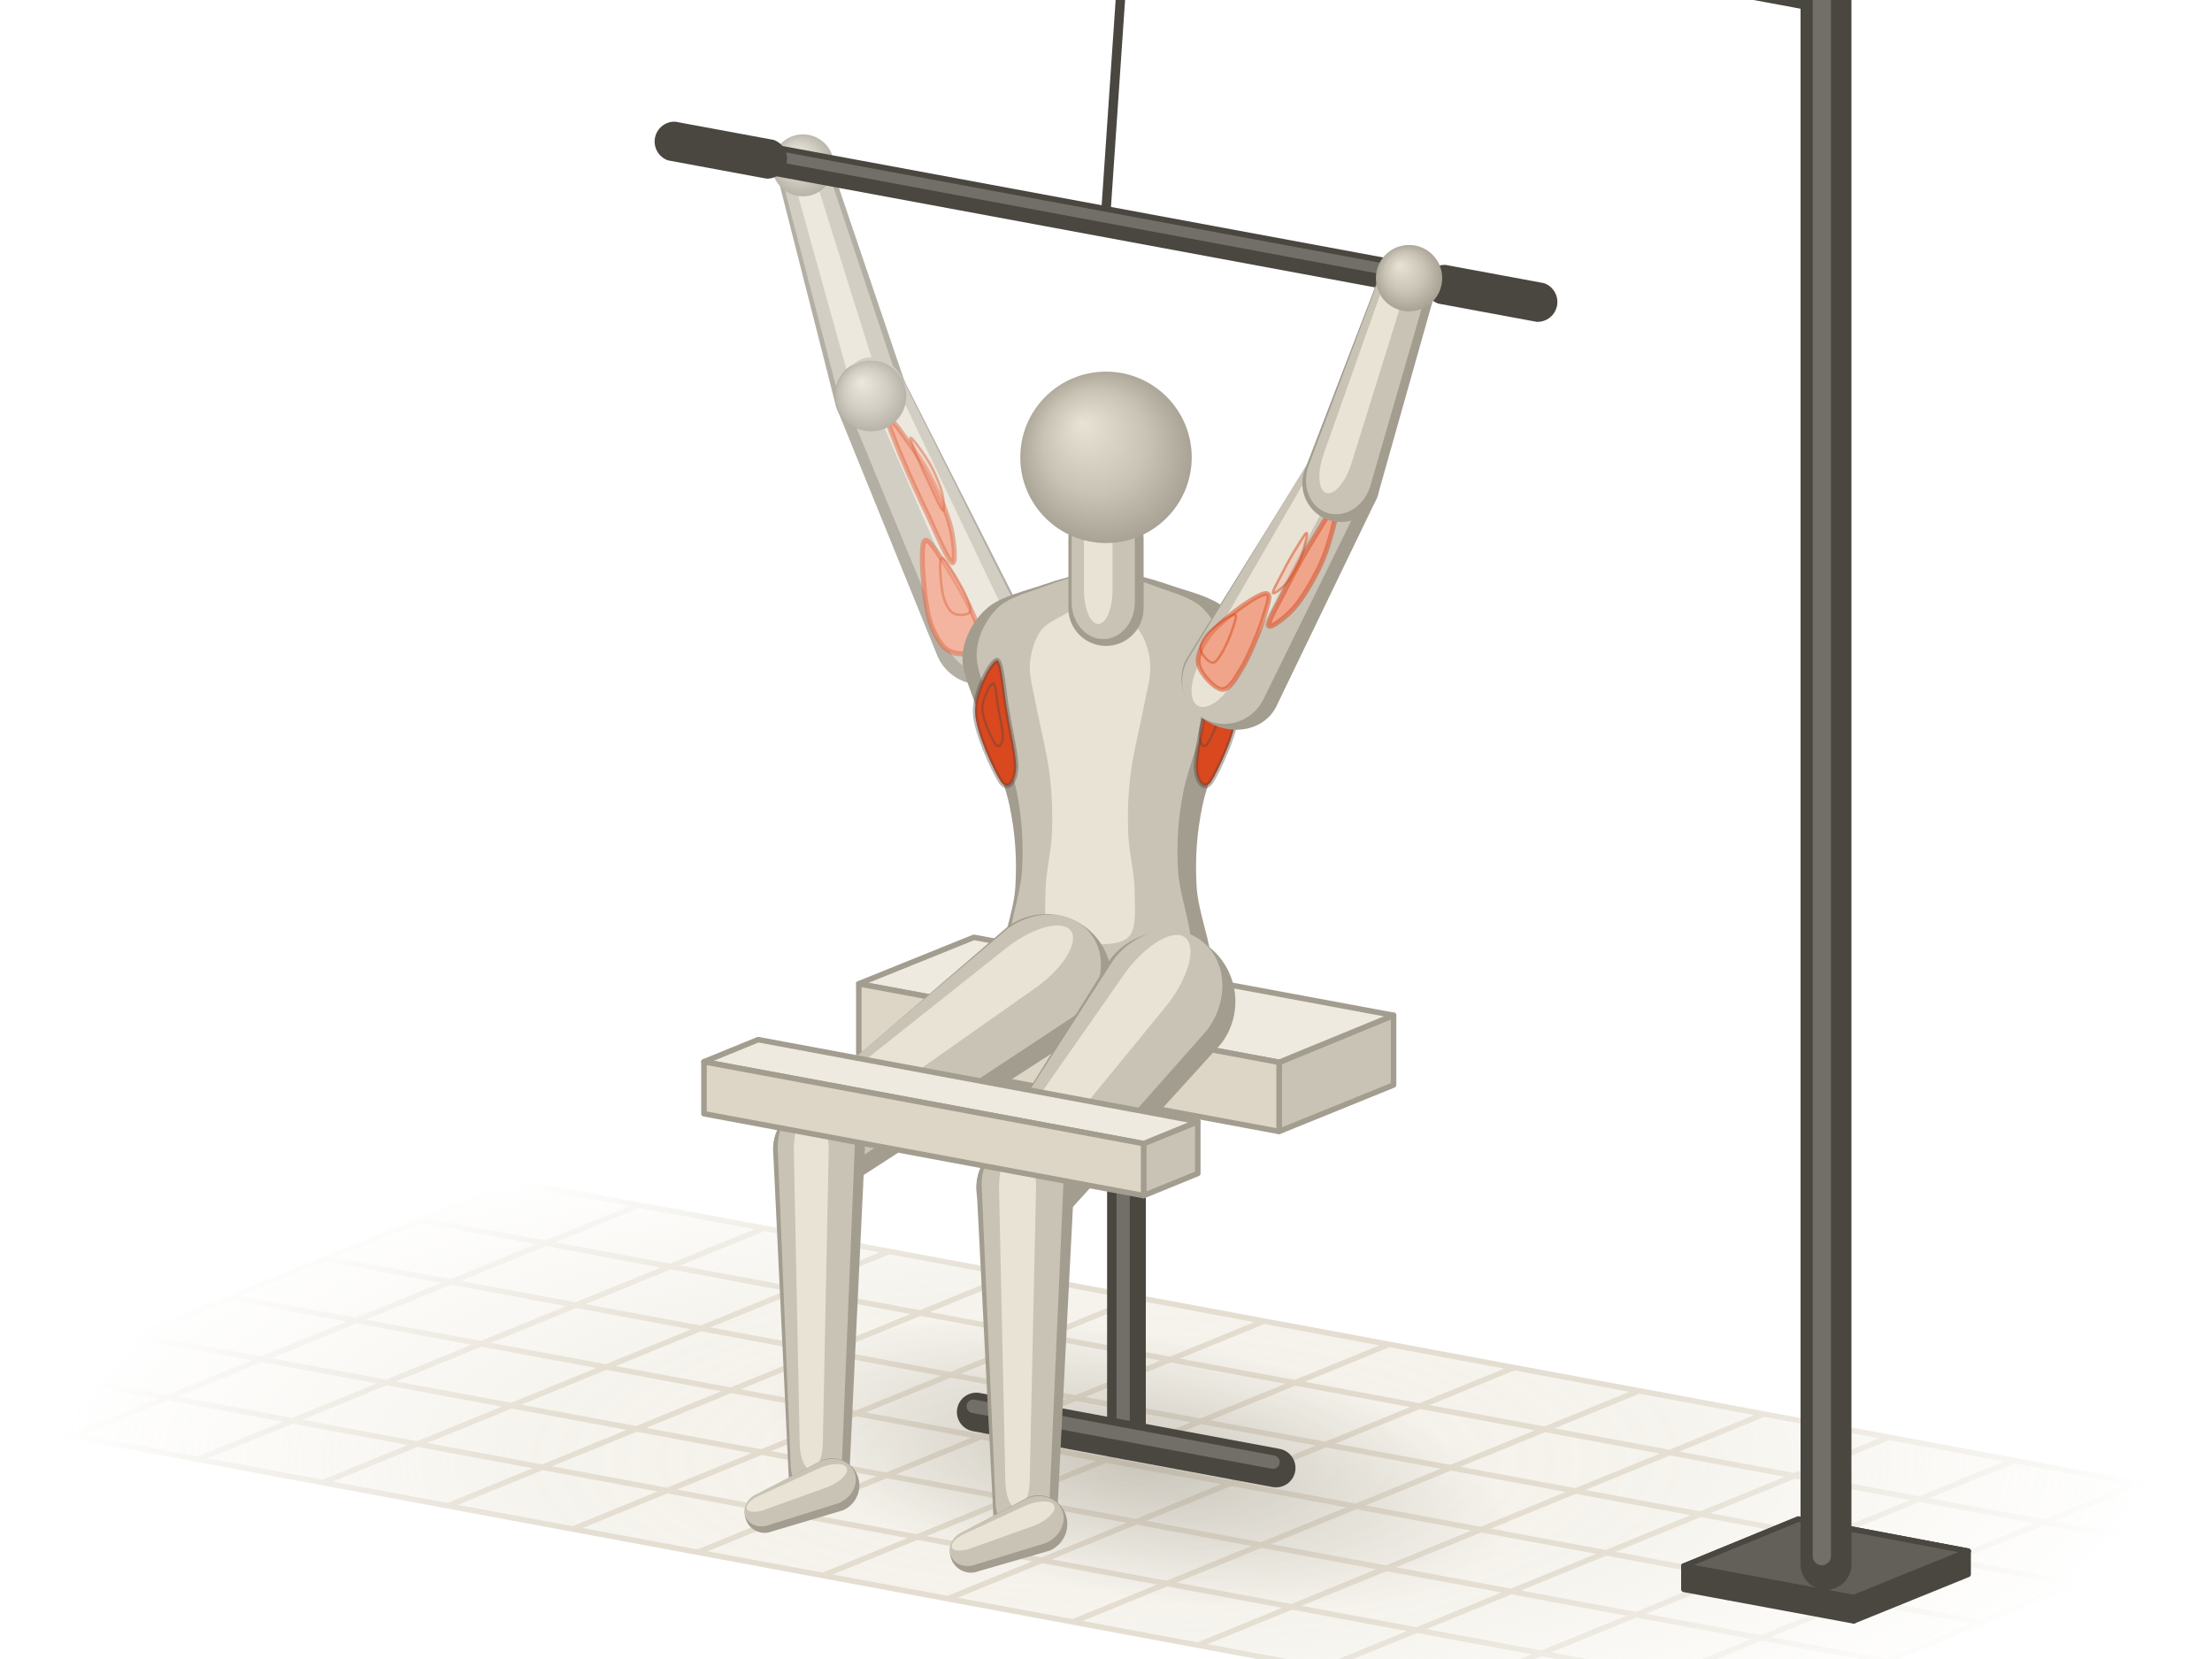
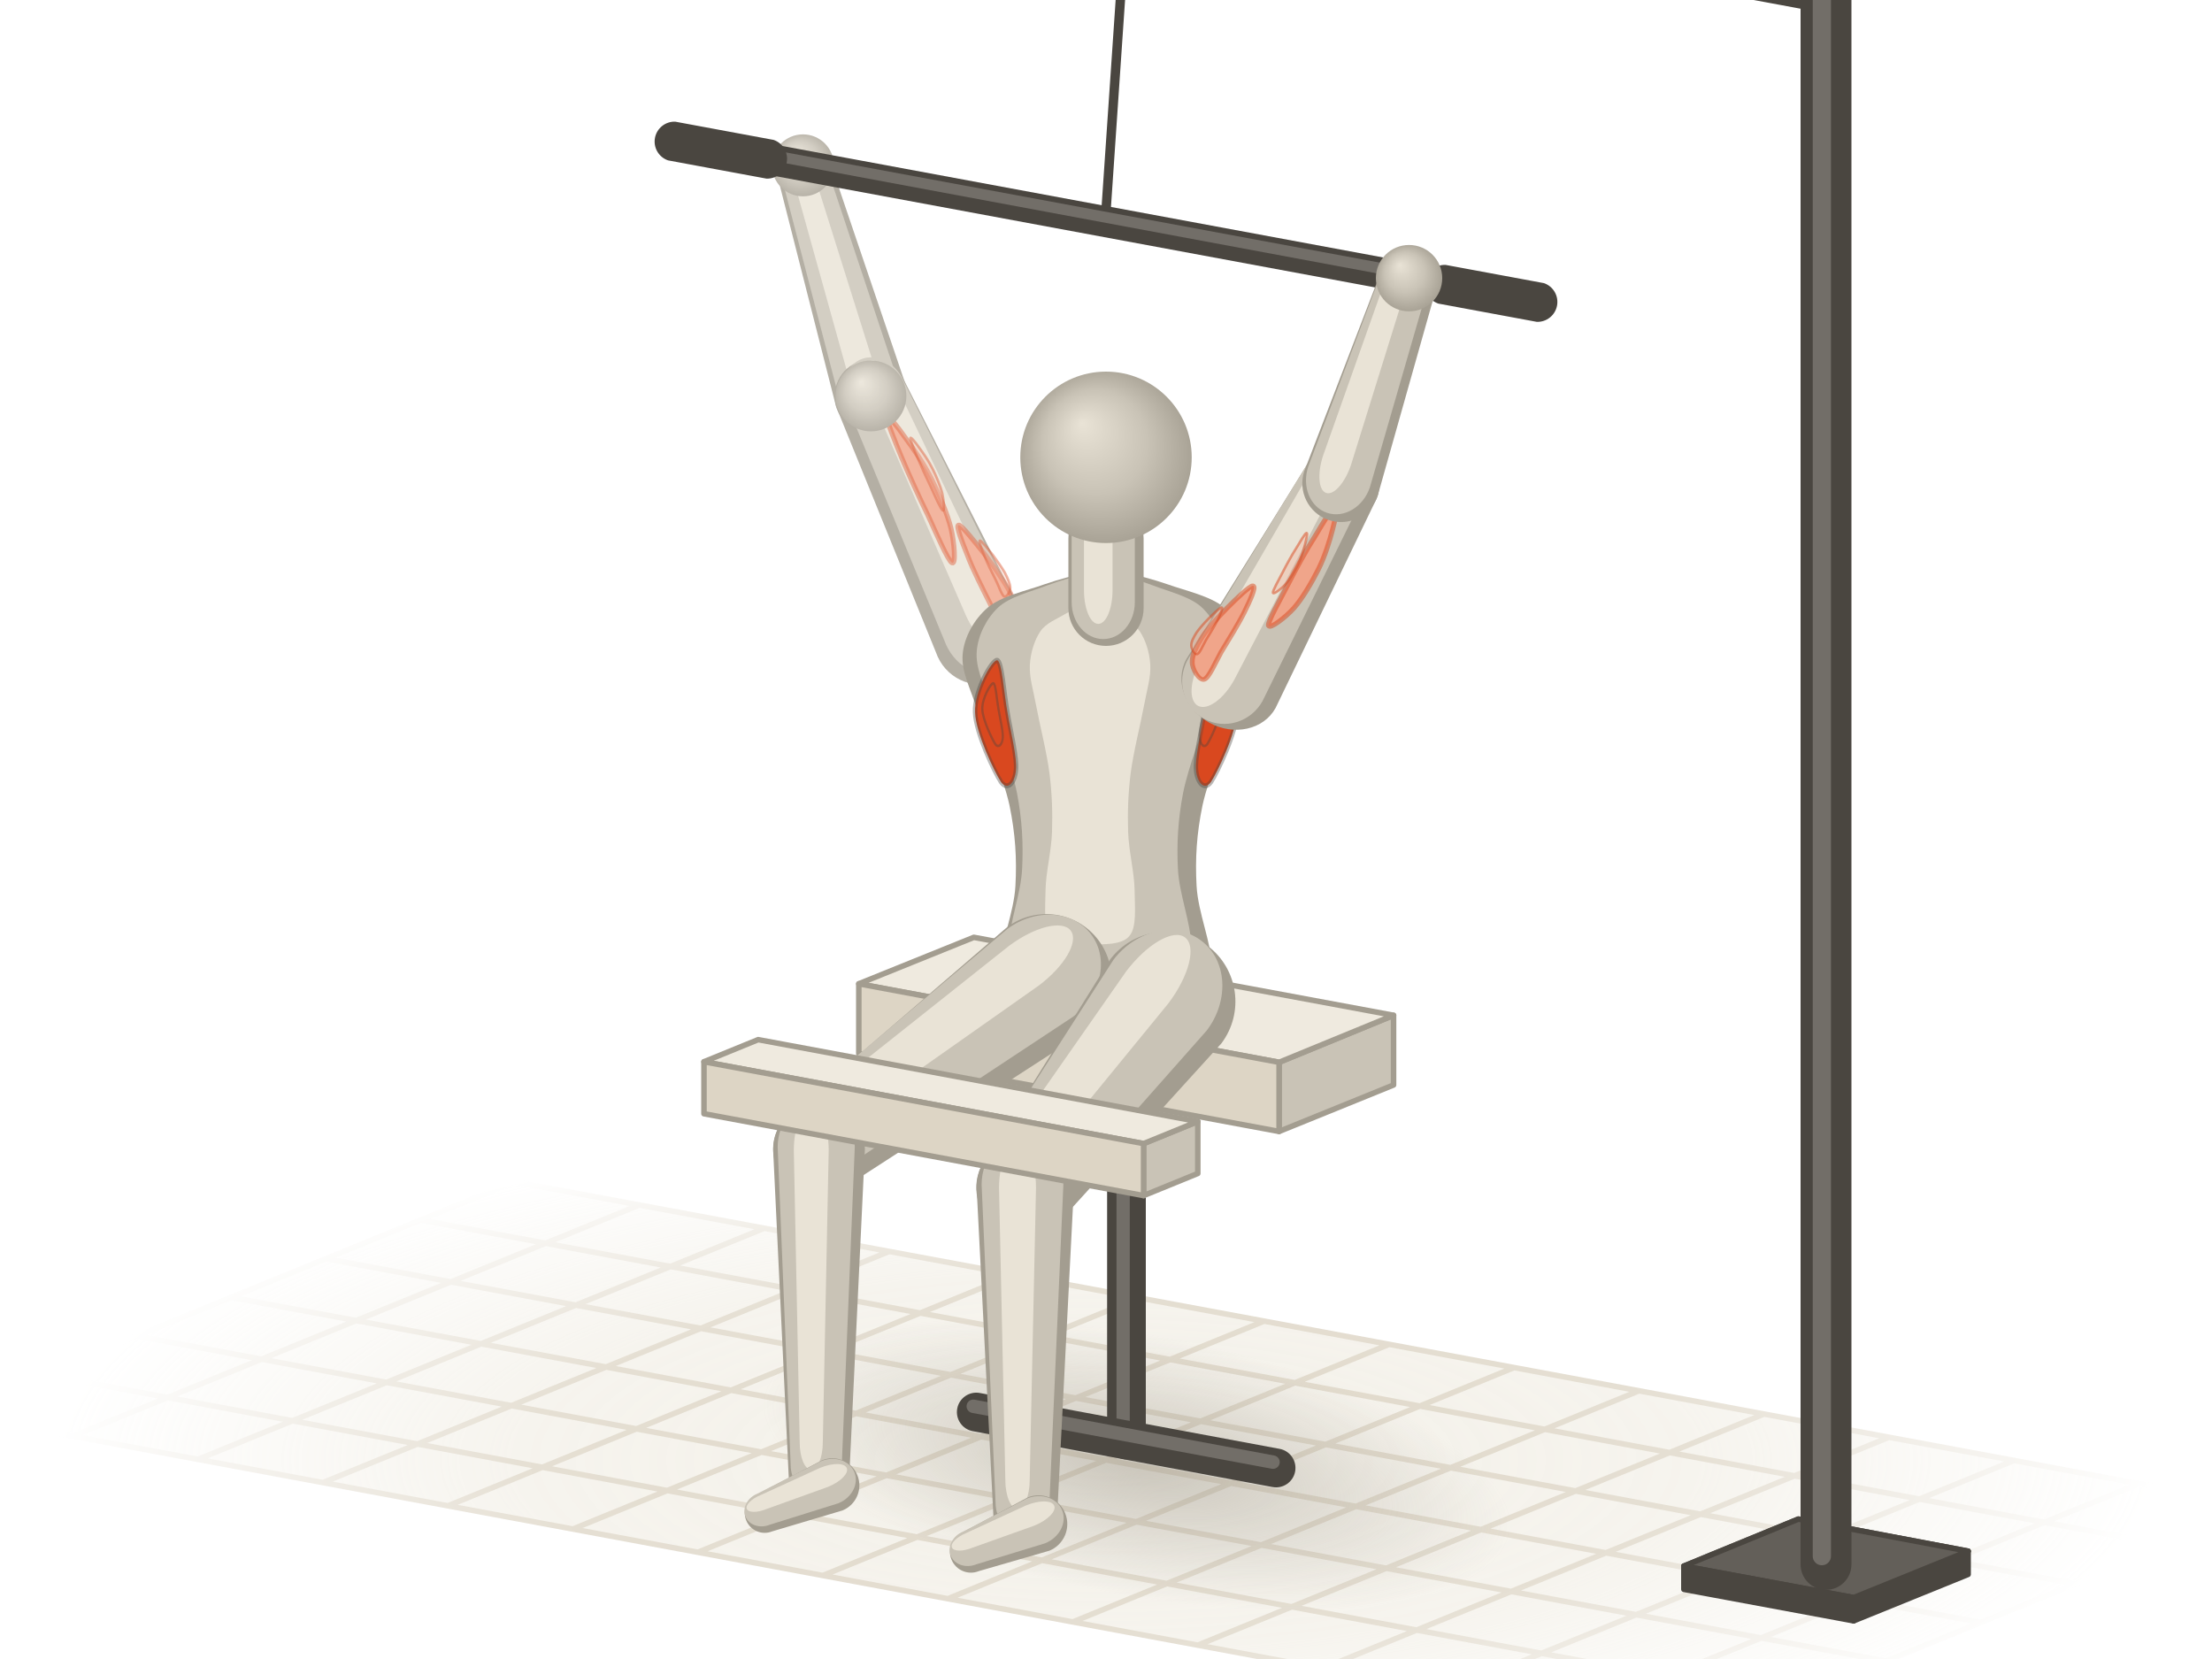
<svg xmlns="http://www.w3.org/2000/svg" viewBox="0 0 400 300">
  <defs>
    <radialGradient id="ap-sph" cx=".5" cy=".5" r=".55" fx=".36" fy=".3">
      <stop offset="0" stop-color="#e9e3d6" />
      <stop offset=".55" stop-color="#c9c3b6" />
      <stop offset="1" stop-color="#a39d90" />
    </radialGradient>
    <path id="aps0" d="M-9.4 0C-9.4 6.3 -9.6 15.3 -7.3 18.8C-5.1 22.4 -0.2 21.4 4.2 21.3C8.6 21.2 14 18.5 18.9 18.2C23.8 17.9 28.3 18.2 33.5 19.4C38.8 20.7 45.8 24.1 50.3 25.7C54.8 27.3 57.6 29.1 60.8 28.8C63.9 28.5 67.1 26.5 69.2 23.8C71.3 21.1 72.3 15.9 73.4 12.5C74.4 9.2 75.1 6.5 75.4 3.8C75.8 1 75.8 -1 75.4 -3.8C75.1 -6.5 74.4 -9.2 73.4 -12.5C72.3 -15.9 71.3 -21.1 69.2 -23.8C67.1 -26.5 63.9 -28.5 60.8 -28.8C57.6 -29.1 54.8 -27.3 50.3 -25.7C45.8 -24.1 38.8 -20.7 33.5 -19.4C28.3 -18.2 23.8 -17.9 18.9 -18.2C14 -18.5 8.6 -21.2 4.2 -21.3C-0.2 -21.4 -5.1 -22.4 -7.3 -18.8C-9.6 -15.3 -9.4 -6.3 -9.4 0Z" />
    <path id="aps3" d="M0 8.6L47.9 6.6A6.6 6.6 0 0 0 47.9 -6.6L0 -8.6A8.6 8.6 0 0 0 0 8.6Z" />
    <path id="aps6" d="M0 6.6L43.6 4.9A4.9 4.9 0 0 0 43.6 -4.9L0 -6.6A6.6 6.6 0 0 0 0 6.6Z" />
    <path id="aps7" d="M0 11.8L51.3 8.3A8.3 8.3 0 0 0 51.3 -8.3L0 -11.8A11.8 11.8 0 0 0 0 11.8Z" />
    <path id="aps8" d="M0 8.3L58.7 5.5A5.5 5.5 0 0 0 58.7 -5.5L0 -8.3A8.3 8.3 0 0 0 0 8.3Z" />
    <path id="aps9" d="M0 4.9L13.2 3.6A3.6 3.6 0 0 0 13.2 -3.6L0 -4.9A4.9 4.9 0 0 0 0 4.9Z" />
    <path id="aps10" d="M0 9.2L47.1 7A7 7 0 0 0 47.1 -7L0 -9.2A9.2 9.2 0 0 0 0 9.2Z" />
    <path id="aps13" d="M0 7L39.1 5.2A5.2 5.2 0 0 0 39.1 -5.2L0 -7A7 7 0 0 0 0 7Z" />
    <path id="aps14" d="M0 12.6L42.2 8.8A8.8 8.8 0 0 0 42.2 -8.8L0 -12.6A12.6 12.6 0 0 0 0 12.6Z" />
    <path id="aps15" d="M0 8.8L58.7 5.8A5.8 5.8 0 0 0 58.7 -5.8L0 -8.8A8.8 8.8 0 0 0 0 8.8Z" />
    <path id="aps16" d="M0 5.2L13.2 3.8A3.8 3.8 0 0 0 13.2 -3.8L0 -5.2A5.2 5.2 0 0 0 0 5.2Z" />
    <path id="aps17" d="M0 6.8L12.6 6.8A6.8 6.8 0 0 0 12.6 -6.8L0 -6.8A6.8 6.8 0 0 0 0 6.8Z" />
    <radialGradient id="ap-fade" gradientUnits="userSpaceOnUse" cx="200" cy="264" r="190" gradientTransform="translate(200 264) scale(1 .32) translate(-200 -264)">
      <stop offset="0" stop-color="#fff" />
      <stop offset=".55" stop-color="#fff" stop-opacity=".75" />
      <stop offset="1" stop-color="#fff" stop-opacity="0" />
    </radialGradient>
    <mask id="ap-gm" maskUnits="userSpaceOnUse" x="0" y="0" width="400" height="300">
      <rect width="400" height="300" fill="url(#ap-fade)" />
    </mask>
    <radialGradient id="ap-shd">
      <stop offset="0" stop-color="#a39d90" stop-opacity=".5" />
      <stop offset=".55" stop-color="#a39d90" stop-opacity=".22" />
      <stop offset="1" stop-color="#a39d90" stop-opacity="0" />
    </radialGradient>
  </defs>
  <g mask="url(#ap-gm)">
    <path d="M93 213.7L409.4 272.5L307 314.3L-9.4 255.5Z" fill="#efeadf" fill-opacity=".7" />
    <path d="M93 213.7L-9.4 255.5M115.6 217.9L13.2 259.7M138.2 222.1L35.8 263.9M160.8 226.3L58.4 268.1M183.4 230.5L81 272.3M206 234.7L103.6 276.5M228.6 238.9L126.2 280.7M251.2 243.1L148.8 284.9M273.8 247.3L171.4 289.1M296.4 251.5L194 293.3M319 255.7L216.6 297.5M341.6 259.9L239.2 301.7M364.2 264.1L261.8 305.9M386.8 268.3L284.4 310.1M409.4 272.5L307 314.3M93 213.7L409.4 272.5M76 220.6L392.3 279.5M58.9 227.6L375.2 286.4M41.8 234.6L358.2 293.4M24.8 241.6L341.1 300.4M7.7 248.5L324 307.4M-9.4 255.5L307 314.3" fill="none" stroke="#ddd5c5" stroke-width="1" />
  </g>
  <g transform="rotate(10.5)">
    <ellipse fill="url(#ap-shd)" cx="250.4" cy="223" rx="68.7" ry="23.6">
      <animate attributeName="rx" values="68.7;70.5;76.2;84.2;90;89.6;85.2;81.3;80;81.3;85.2;89.6;90;84.2;76.2;70.5;68.7" dur="3s" repeatCount="indefinite" />
    </ellipse>
  </g>
  <path d="M203 -21.2L329.5 2.3A3.5 3.5 0 0 0 330.8 -4.5L204.3 -28.1A3.5 3.5 0 0 0 203 -21.2Z" fill="#4a4640" />
  <path d="M202.9 -24.5L329.4 -1A1.2 1.2 0 0 0 329.9 -3.4L203.3 -26.9A1.2 1.2 0 0 0 202.9 -24.5Z" fill="#fffdf8" fill-opacity=".22" />
  <ellipse cx="204.9" cy="-16.7" rx="9.2" ry="7.3" transform="rotate(67.8 204.9 -16.7)" fill="#4a4640" />
  <path d="M208.3 -8.3L205.9 -7.3L199 -24.2L201.4 -25.2Z" fill="#4a4640" />
  <ellipse cx="202.4" cy="-15.7" rx="9.2" ry="7.3" transform="rotate(67.8 202.4 -15.7)" fill="#4a4640" stroke="#fffdf8" stroke-opacity=".14" stroke-width=".7" />
  <ellipse cx="202.4" cy="-15.7" rx="5.5" ry="4.4" transform="rotate(67.8 202.4 -15.7)" fill="none" stroke="#fffdf8" stroke-opacity=".22" stroke-width=".8" />
  <ellipse cx="201.6" cy="-17.4" rx="2.6" ry="2" transform="rotate(67.8 201.6 -17.4)" fill="#fffdf8" fill-opacity=".16" />
  <g stroke="#a39d90" stroke-width="1" stroke-linejoin="round">
    <path d="M252 183.6L252 196.2L231.3 204.6L231.3 192.1Z" fill="#c9c3b6" />
    <path d="M176.1 169.5L155.3 177.9L231.3 192.1L252 183.6Z" fill="#efeadf" />
    <path d="M155.3 177.9L231.3 192.1L231.3 204.6L155.3 190.5Z" fill="#ddd5c5" />
  </g>
  <path d="M200.2 193.3L200.2 260.4A3.5 3.5 0 0 0 207.2 260.4L207.2 193.3A3.5 3.5 0 0 0 200.2 193.3Z" fill="#4a4640" />
  <path d="M201.9 192.3L201.9 259.3A1.2 1.2 0 0 0 204.3 259.3L204.3 192.3A1.2 1.2 0 0 0 201.9 192.3Z" fill="#fffdf8" fill-opacity=".22" />
  <path d="M175.9 258.8L230.1 268.9A3.5 3.5 0 0 0 231.4 262L177.2 251.9A3.5 3.5 0 0 0 175.9 258.8Z" fill="#4a4640" />
  <path d="M175.8 255.5L230 265.6A1.2 1.2 0 0 0 230.4 263.2L176.2 253.1A1.2 1.2 0 0 0 175.8 255.5Z" fill="#fffdf8" fill-opacity=".22" />
  <g opacity=".82">
    <g transform="translate(157.5 71.6) rotate(-106.5)">
      <animateTransform attributeName="transform" type="translate" values="157.5 71.6;155.8 72.5;150.5 76.3;143 85.6;138 101.8;139 120.2;143.8 133.6;147.9 140.6;149.3 142.6;147.9 140.6;143.8 133.6;139 120.2;138 101.8;143 85.6;150.5 76.3;155.8 72.5;157.5 71.6" dur="3s" repeatCount="indefinite" />
      <animateTransform attributeName="transform" type="rotate" values="-106.5;-106.6;-107;-107.7;-108.5;-109.4;-110;-110.4;-110.5;-110.4;-110;-109.4;-108.5;-107.7;-107;-106.6;-106.5" additive="sum" dur="3s" repeatCount="indefinite" />
      <use href="#aps6" fill="#a39d90" />
      <use href="#aps6" fill="#c9c3b6" transform="matrix(0.98 0 0 0.84 1.3 -0.1)" />
      <use href="#aps6" fill="#e9e3d6" transform="matrix(0.9 0 0 0.38 4.7 -0.4)" />
    </g>
    <g transform="translate(145.2 29.9)">
      <animateTransform attributeName="transform" type="translate" values="145.2 29.9;143.3 30.8;137.8 34.7;129.8 44.1;124.1 60.5;124.6 79.1;128.9 92.7;132.7 99.7;134 101.7;132.7 99.7;128.9 92.7;124.6 79.1;124.1 60.5;129.8 44.1;137.8 34.7;143.3 30.8;145.2 29.9" dur="3s" repeatCount="indefinite" />
      <circle r="5.6" fill="url(#ap-sph)" />
    </g>
    <g transform="translate(177.4 115.2) rotate(-114.5) scale(1 1)">
      <animateTransform attributeName="transform" type="translate" values="177.4 115.2;177.4 115.2;177.4 115.2;177.4 115.2;177.4 115.2;177.4 115.2;177.4 115.2;177.4 115.2;177.4 115.2;177.4 115.2;177.4 115.2;177.4 115.2;177.4 115.2;177.4 115.2;177.4 115.2;177.4 115.2;177.4 115.2" dur="3s" repeatCount="indefinite" />
      <animateTransform attributeName="transform" type="rotate" values="-114.5;-116.8;-124.7;-139.2;-161.3;-187.4;-208.8;-220.7;-224.2;-220.7;-208.8;-187.4;-161.3;-139.2;-124.7;-116.8;-114.5" additive="sum" dur="3s" repeatCount="indefinite" />
      <animateTransform attributeName="transform" type="scale" values="1 1;1 1;0.99 1;0.95 1;0.87 1;0.81 1;0.8 1;0.81 1;0.82 1;0.81 1;0.8 1;0.81 1;0.87 1;0.95 1;0.99 1;1 1;1 1" additive="sum" dur="3s" repeatCount="indefinite" />
      <use href="#aps3" fill="#a39d90" />
      <use href="#aps3" fill="#c9c3b6" transform="matrix(0.98 0 0 0.84 1.3 0.9)" />
      <use href="#aps3" fill="#e9e3d6" transform="matrix(0.9 0 0 0.38 4.7 2.4)" />
      <path id="apm4" d="M14.4 0.8C13.7 1.3 17.6 2.7 20.1 3.2C22.7 3.7 26.7 3.8 29.7 3.7C32.8 3.6 36.1 3 38.4 2.5C40.6 2.1 43.6 1.4 43.1 1C42.7 0.7 38.7 0.5 35.5 0.4C32.3 0.3 27.5 0.3 24 0.4C20.5 0.4 15 0.3 14.4 0.8Z" fill="#f0a58a" stroke="#d9481f" stroke-opacity=".5" stroke-width=".9" stroke-linejoin="round" />
      <use href="#apm4" fill="#fffdf8" fill-opacity=".3" stroke="none" transform="matrix(0.5 0 0 0.5 16.5 2.8)" />
-       <path id="apm5" d="M-1.9 -0.7C-2.7 -1.8 -1.3 -5.2 0 -6.2C1.3 -7.3 3.5 -7.4 5.8 -7.3C8 -7.1 11 -6.2 13.4 -5.3C15.8 -4.5 20 -2.8 20.1 -2C20.3 -1.2 16.9 -0.8 14.4 -0.4C11.8 0 7.5 0.4 4.8 0.4C2.1 0.3 -1.1 0.4 -1.9 -0.7Z" fill="#f0a58a" stroke="#d9481f" stroke-opacity=".5" stroke-width=".9" stroke-linejoin="round" />
-       <use href="#apm5" fill="#fffdf8" fill-opacity=".3" stroke="none" transform="matrix(0.5 0 0 0.5 5.9 0.4)" />
+       <path id="apm5" d="M-1.9 4.3C-2.7 4.9 -1.3 6.9 0 7.6C1.3 8.2 3.5 8.2 5.8 8.1C8 7.9 11 7.3 13.4 6.8C15.8 6.2 20 5.2 20.1 4.7C20.3 4.2 16.9 4 14.4 3.9C11.8 3.7 7.5 3.9 4.8 4C2.1 4.1 -1.1 3.7 -1.9 4.3Z" fill="#f0a58a" stroke="#d9481f" stroke-opacity=".5" stroke-width=".9" stroke-linejoin="round" />
+       <use href="#apm5" fill="#fffdf8" fill-opacity=".3" stroke="none" transform="matrix(0.5 0 0 0.5 5.9 4.7)" />
    </g>
    <g transform="translate(157.5 71.6)">
      <animateTransform attributeName="transform" type="translate" values="157.5 71.6;155.8 72.5;150.5 76.3;143 85.6;138 101.8;139 120.2;143.8 133.6;147.9 140.6;149.3 142.6;147.9 140.6;143.8 133.6;139 120.2;138 101.8;143 85.6;150.5 76.3;155.8 72.5;157.5 71.6" dur="3s" repeatCount="indefinite" />
      <circle r="6.4" fill="url(#ap-sph)" />
    </g>
  </g>
  <g transform="translate(200 179.1) rotate(-90) scale(1 0.9)">
    <use href="#aps0" fill="#a39d90" />
    <use href="#aps0" fill="#c9c3b6" transform="matrix(0.94 0 0 0.86 4.2 -1.2)" />
    <use href="#aps0" fill="#e9e3d6" transform="matrix(0.72 0 0 0.42 15.1 -3.2)" />
    <path id="apm1" d="M59.7 21.9C59.7 23 54 26.5 50.3 26.3C46.6 26.2 39.5 22.4 37.7 21.1C36 19.7 37.7 18.3 39.8 18.1C41.9 17.8 47 19.2 50.3 19.8C53.6 20.5 59.7 20.9 59.7 21.9Z" fill="#d9481f" stroke="#4a4640" stroke-opacity=".38" stroke-width=".9" stroke-linejoin="round" />
    <use href="#apm1" fill="#fffdf8" fill-opacity=".3" stroke="none" transform="matrix(0.5 0 0 0.5 25.7 9.8)" />
    <path id="apm2" d="M59.7 -21.9C59.7 -23 54 -26.5 50.3 -26.3C46.6 -26.2 39.5 -22.4 37.7 -21.1C36 -19.7 37.7 -18.3 39.8 -18.1C41.9 -17.8 47 -19.2 50.3 -19.8C53.6 -20.5 59.7 -20.9 59.7 -21.9Z" fill="#d9481f" stroke="#4a4640" stroke-opacity=".38" stroke-width=".9" stroke-linejoin="round" />
    <use href="#apm2" fill="#fffdf8" fill-opacity=".3" stroke="none" transform="matrix(0.5 0 0 0.5 25.7 -11.7)" />
  </g>
  <g transform="translate(200 110) rotate(-90)">
    <use href="#aps17" fill="#a39d90" />
    <use href="#aps17" fill="#c9c3b6" transform="matrix(0.98 0 0 0.84 1.1 -0.5)" />
    <use href="#aps17" fill="#e9e3d6" transform="matrix(0.9 0 0 0.38 3.3 -1.4)" />
  </g>
  <g transform="translate(200 82.7)">
    <circle r="15.5" fill="url(#ap-sph)" />
  </g>
  <line x1="203.7" y1="-16.2" stroke="#4a4640" stroke-width="1.7" x2="200" y2="38.1">
    <animate attributeName="y2" values="38.1;39.3;44.2;55.2;72.6;91.1;103.9;110.3;112;110.3;103.9;91.1;72.6;55.2;44.2;39.3;38.1" dur="3s" repeatCount="indefinite" />
  </line>
  <g transform="translate(200 40.1)">
    <animateTransform attributeName="transform" type="translate" values="200 40.1;200 41.3;200 46.2;200 57.2;200 74.6;200 93.1;200 105.9;200 112.3;200 114;200 112.3;200 105.9;200 93.1;200 74.6;200 57.2;200 46.2;200 41.3;200 40.1" dur="3s" repeatCount="indefinite" />
    <path d="M-74.6 -11L73.6 16.5A2.8 2.8 0 0 0 74.6 11L-73.6 -16.5A2.8 2.8 0 0 0 -74.6 -11Z" fill="#4a4640" />
    <path d="M-74.7 -13.7L73.5 13.9A1 1 0 0 0 73.8 11.9L-74.4 -15.6A1 1 0 0 0 -74.7 -13.7Z" fill="#fffdf8" fill-opacity=".22" />
    <path d="M-60.1 -14.8L-77.9 -18.1A3.6 3.6 0 0 0 -79.2 -11.1L-61.4 -7.8A3.6 3.6 0 0 0 -60.1 -14.8Z" fill="#4a4640" />
    <path d="M60.1 14.8L77.9 18.1A3.6 3.6 0 0 0 79.2 11.1L61.4 7.8A3.6 3.6 0 0 0 60.1 14.8Z" fill="#4a4640" />
  </g>
  <g transform="translate(189.2 177.1) rotate(143.2)">
    <use href="#aps7" fill="#a39d90" />
    <use href="#aps7" fill="#c9c3b6" transform="matrix(0.98 0 0 0.84 0.2 1.6)" />
    <use href="#aps7" fill="#e9e3d6" transform="matrix(0.9 0 0 0.38 1.8 4.4)" />
  </g>
  <g transform="translate(148.1 207.8)">
    <circle r="7.9" fill="url(#ap-sph)" />
  </g>
  <g transform="translate(222.6 123.6) rotate(-61.2) scale(0.88 1)">
    <animateTransform attributeName="transform" type="translate" values="222.6 123.6;222.6 123.6;222.6 123.6;222.6 123.6;222.6 123.6;222.6 123.6;222.6 123.6;222.6 123.6;222.6 123.6;222.6 123.6;222.6 123.6;222.6 123.6;222.6 123.6;222.6 123.6;222.6 123.6;222.6 123.6;222.6 123.6" dur="3s" repeatCount="indefinite" />
    <animateTransform attributeName="transform" type="rotate" values="-61.2;-58.1;-47.1;-26.1;1.9;26.6;42.7;50.9;53.4;50.9;42.7;26.6;1.9;-26.1;-47.1;-58.1;-61.2" additive="sum" dur="3s" repeatCount="indefinite" />
    <animateTransform attributeName="transform" type="scale" values="0.88 1;0.87 1;0.84 1;0.81 1;0.84 1;0.91 1;0.97 1;0.99 1;1 1;0.99 1;0.97 1;0.91 1;0.84 1;0.81 1;0.84 1;0.87 1;0.88 1" additive="sum" dur="3s" repeatCount="indefinite" />
    <use href="#aps10" fill="#a39d90" />
    <use href="#aps10" fill="#c9c3b6" transform="matrix(0.98 0 0 0.84 0 -1.2)" />
    <use href="#aps10" fill="#e9e3d6" transform="matrix(0.9 0 0 0.38 1 -3.3)" />
    <path id="apm11" d="M14.1 0.9C13.5 1.4 17.3 2.9 19.8 3.4C22.3 3.9 26.2 4 29.2 3.9C32.2 3.8 35.5 3.2 37.7 2.7C39.9 2.2 42.9 1.5 42.4 1.1C42 0.7 38 0.6 34.9 0.5C31.7 0.3 27 0.3 23.6 0.4C20.1 0.5 14.8 0.4 14.1 0.9Z" fill="#f0a58a" stroke="#d9481f" stroke-opacity=".5" stroke-width=".9" stroke-linejoin="round" />
    <use href="#apm11" fill="#fffdf8" fill-opacity=".3" stroke="none" transform="matrix(0.5 0 0 0.5 13.4 -1.7)" />
-     <path id="apm12" d="M-1.9 -0.8C-2.7 -2 -1.3 -5.5 0 -6.6C1.3 -7.8 3.5 -7.9 5.7 -7.7C7.9 -7.6 10.8 -6.6 13.2 -5.7C15.6 -4.8 19.6 -3 19.8 -2.1C20 -1.2 16.7 -0.9 14.1 -0.4C11.6 0 7.4 0.4 4.7 0.4C2 0.3 -1.1 0.4 -1.9 -0.8Z" fill="#f0a58a" stroke="#d9481f" stroke-opacity=".5" stroke-width=".9" stroke-linejoin="round" />
-     <use href="#apm12" fill="#fffdf8" fill-opacity=".3" stroke="none" transform="matrix(0.5 0 0 0.5 2.9 -4.3)" />
+     <path id="apm12" d="M-1.9 -4.6C-2.7 -5.2 -1.3 -7.4 0 -8C1.3 -8.7 3.5 -8.7 5.7 -8.6C7.9 -8.4 10.8 -7.8 13.2 -7.2C15.6 -6.6 19.6 -5.5 19.8 -5C20 -4.4 16.7 -4.2 14.1 -4.1C11.6 -4 7.4 -4.2 4.7 -4.3C2 -4.3 -1.1 -4 -1.9 -4.6Z" fill="#f0a58a" stroke="#d9481f" stroke-opacity=".5" stroke-width=".9" stroke-linejoin="round" />
+     <use href="#apm12" fill="#fffdf8" fill-opacity=".3" stroke="none" transform="matrix(0.5 0 0 0.5 2.9 -5.6)" />
  </g>
  <g transform="translate(242.5 87.4)">
    <animateTransform attributeName="transform" type="translate" values="242.5 87.4;244.2 88.9;249.5 94.7;257 106.8;262 124.9;261 142.8;256.2 154.5;252.1 160;250.7 161.4;252.1 160;256.2 154.5;261 142.8;262 124.9;257 106.8;249.5 94.7;244.2 88.9;242.5 87.4" dur="3s" repeatCount="indefinite" />
    <circle r="6.8" fill="url(#ap-sph)" />
  </g>
  <g transform="translate(210.8 181.1) rotate(127.1)">
    <use href="#aps14" fill="#a39d90" />
    <use href="#aps14" fill="#c9c3b6" transform="matrix(0.98 0 0 0.84 -0.3 1.5)" />
    <use href="#aps14" fill="#e9e3d6" transform="matrix(0.9 0 0 0.38 0 4.2)" />
  </g>
  <g transform="translate(185.4 214.7)">
    <circle r="8.4" fill="url(#ap-sph)" />
  </g>
  <g transform="translate(148.1 207.8) rotate(90)">
    <use href="#aps8" fill="#a39d90" />
    <use href="#aps8" fill="#c9c3b6" transform="matrix(0.98 0 0 0.84 -0.4 0.5)" />
    <use href="#aps8" fill="#e9e3d6" transform="matrix(0.9 0 0 0.38 0.2 1.4)" />
  </g>
  <g transform="translate(150.5 268.6) rotate(157.8)">
    <use href="#aps9" fill="#a39d90" />
    <use href="#aps9" fill="#c9c3b6" transform="matrix(0.98 0 0 0.84 0.2 0.7)" />
    <use href="#aps9" fill="#e9e3d6" transform="matrix(0.9 0 0 0.38 0.8 1.9)" />
  </g>
  <g transform="translate(242.5 87.4) rotate(-71.6) scale(1 1)">
    <animateTransform attributeName="transform" type="translate" values="242.5 87.4;244.2 88.9;249.5 94.7;257 106.8;262 124.9;261 142.8;256.2 154.5;252.1 160;250.7 161.4;252.1 160;256.2 154.5;261 142.8;262 124.9;257 106.8;249.5 94.7;244.2 88.9;242.5 87.4" dur="3s" repeatCount="indefinite" />
    <animateTransform attributeName="transform" type="rotate" values="-71.6;-71.4;-71;-70.2;-69.1;-68;-67.1;-66.7;-66.5;-66.7;-67.1;-68;-69.1;-70.2;-71;-71.4;-71.6" additive="sum" dur="3s" repeatCount="indefinite" />
    <animateTransform attributeName="transform" type="scale" values="1 1;1 1;1 1;0.99 1;0.99 1;0.99 1;0.98 1;0.98 1;0.98 1;0.98 1;0.98 1;0.99 1;0.99 1;0.99 1;1 1;1 1;1 1" additive="sum" dur="3s" repeatCount="indefinite" />
    <use href="#aps13" fill="#a39d90" />
    <use href="#aps13" fill="#c9c3b6" transform="matrix(0.98 0 0 0.84 1 -0.7)" />
    <use href="#aps13" fill="#e9e3d6" transform="matrix(0.9 0 0 0.38 3.8 -2)" />
  </g>
  <g transform="translate(254.8 50.3)">
    <animateTransform attributeName="transform" type="translate" values="254.8 50.3;256.7 51.9;262.2 57.8;270.2 70.2;275.9 88.7;275.4 107.1;271.1 119.1;267.3 124.8;266 126.3;267.3 124.8;271.1 119.1;275.4 107.1;275.9 88.7;270.2 70.2;262.2 57.8;256.7 51.9;254.8 50.3" dur="3s" repeatCount="indefinite" />
    <circle r="6" fill="url(#ap-sph)" />
  </g>
  <g transform="translate(185.4 214.7) rotate(90)">
    <use href="#aps15" fill="#a39d90" />
    <use href="#aps15" fill="#c9c3b6" transform="matrix(0.98 0 0 0.84 -0.5 0.5)" />
    <use href="#aps15" fill="#e9e3d6" transform="matrix(0.9 0 0 0.38 0.1 1.4)" />
  </g>
  <g transform="translate(187.8 275.6) rotate(157.8)">
    <use href="#aps16" fill="#a39d90" />
    <use href="#aps16" fill="#c9c3b6" transform="matrix(0.98 0 0 0.84 0.2 0.7)" />
    <use href="#aps16" fill="#e9e3d6" transform="matrix(0.9 0 0 0.38 0.8 2)" />
  </g>
  <g fill="#4a4640" stroke="#4a4640" stroke-width="1" stroke-linejoin="round">
    <path d="M355.9 280.5L355.9 284.7L335.2 293.1L335.2 288.9Z" />
    <path d="M325.2 274.7L304.5 283.2L335.2 288.9L355.9 280.5Z" />
    <path d="M325.2 274.7L304.5 283.2L335.2 288.9L355.9 280.5Z" fill="#fffdf8" fill-opacity=".14" />
    <path d="M304.5 283.2L335.2 288.9L335.2 293.1L304.5 287.4Z" />
  </g>
  <path d="M325.6 -5.3L325.6 282.9A4.6 4.6 0 0 0 334.8 282.9L334.8 -5.3A4.6 4.6 0 0 0 325.6 -5.3Z" fill="#4a4640" />
  <path d="M327.8 -6.7L327.8 281.4A1.6 1.6 0 0 0 331.1 281.4L331.1 -6.7A1.6 1.6 0 0 0 327.8 -6.7Z" fill="#fffdf8" fill-opacity=".22" />
  <g stroke="#a39d90" stroke-width="1" stroke-linejoin="round">
    <path d="M216.6 202.8L216.6 212.2L206.8 216.2L206.8 206.8Z" fill="#c9c3b6" />
    <path d="M137.1 188L127.3 192L206.8 206.8L216.6 202.8Z" fill="#efeadf" />
    <path d="M127.3 192L206.8 206.8L206.8 216.2L127.3 201.4Z" fill="#ddd5c5" />
  </g>
</svg>
